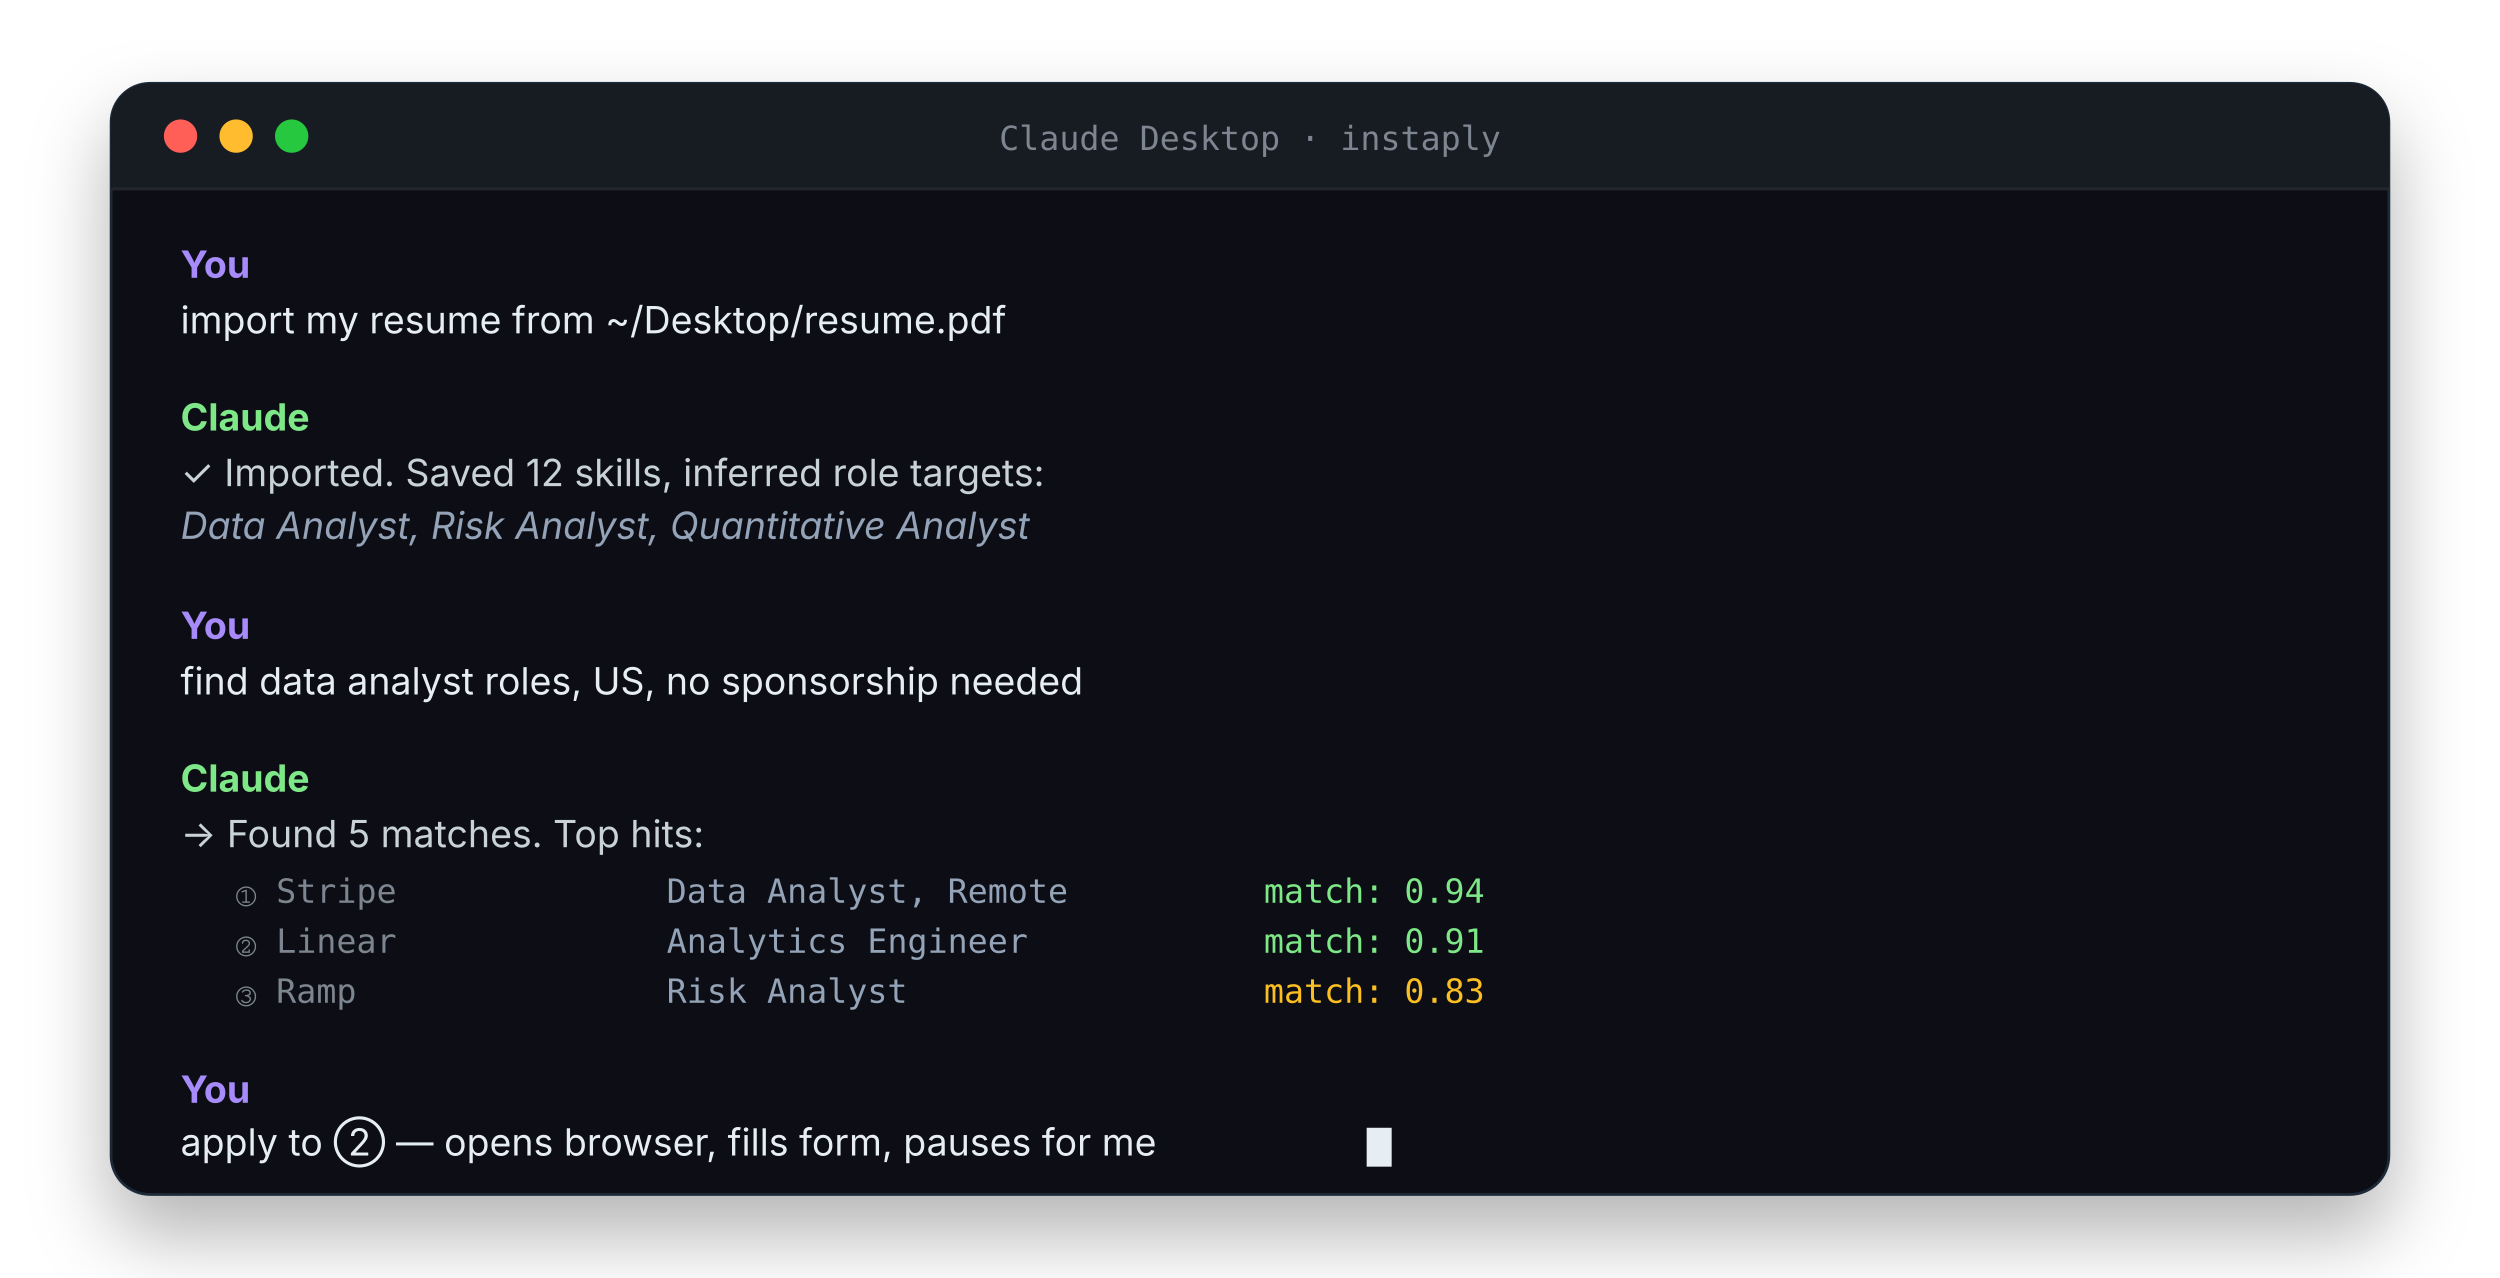
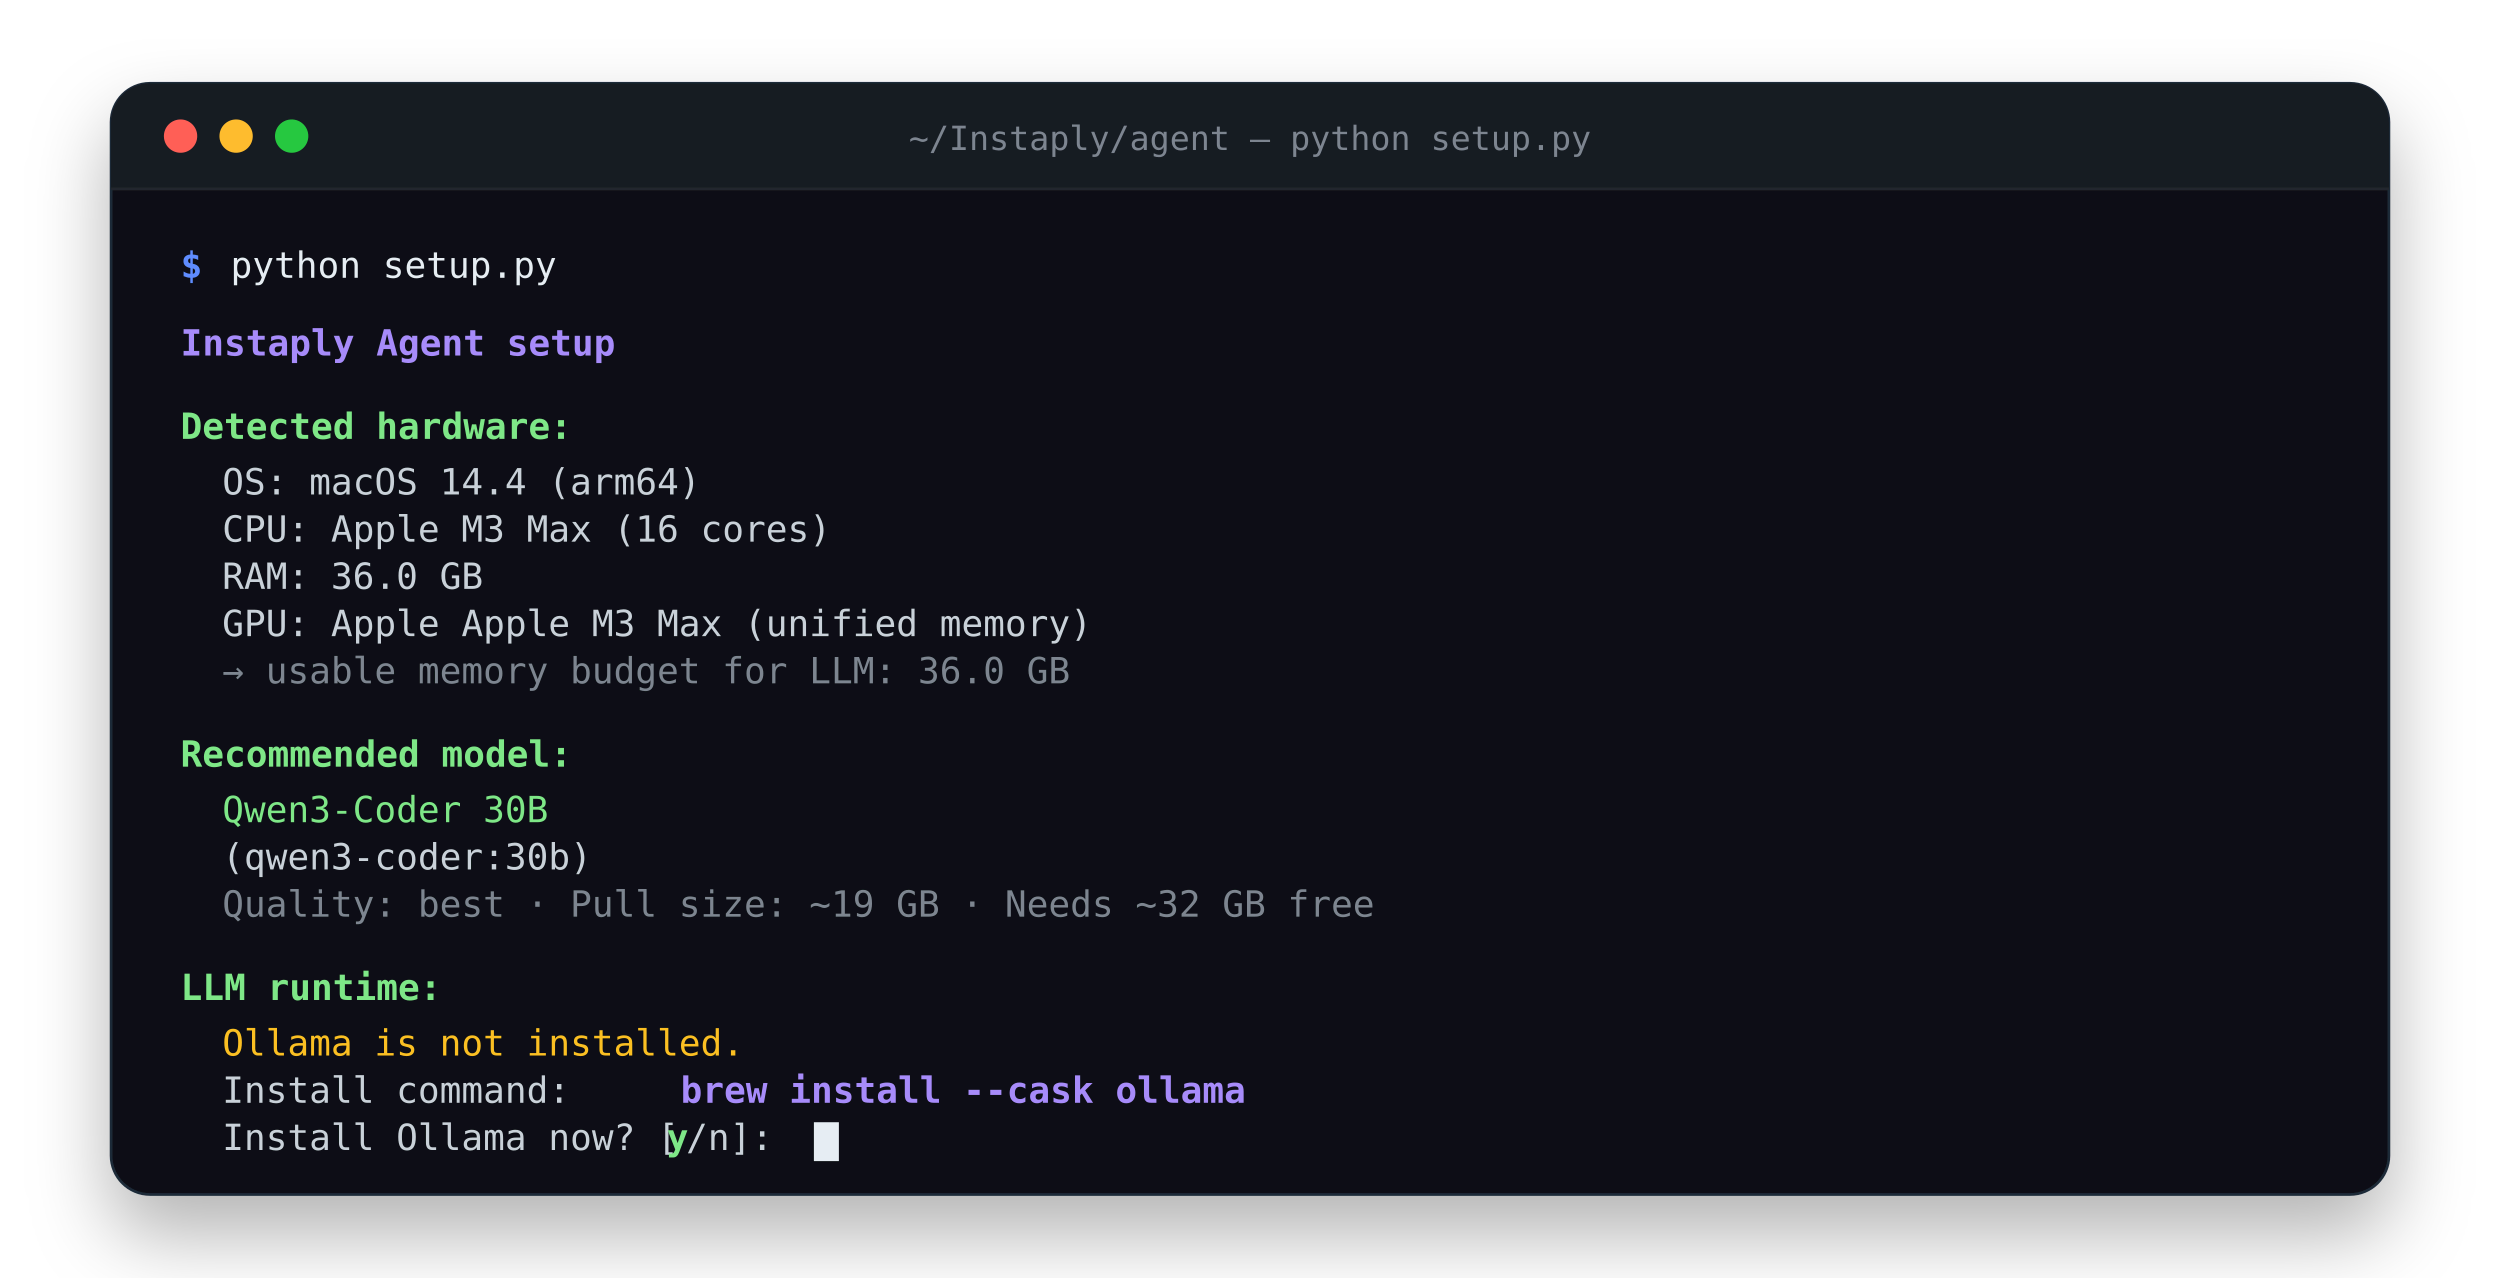
- <svg xmlns="http://www.w3.org/2000/svg" viewBox="0 0 900 460" width="900" height="460" role="img" aria-label="Instaply chat demo">
+ <svg xmlns="http://www.w3.org/2000/svg" viewBox="0 0 900 460" width="900" height="460" role="img" aria-label="Instaply setup wizard demo">
  <defs>
    <linearGradient id="term-bg" x1="0%" y1="0%" x2="0%" y2="100%">
      <stop offset="0%" stop-color="#0d1117" />
      <stop offset="100%" stop-color="#0a0d12" />
    </linearGradient>
    <filter id="shadow" x="-20%" y="-20%" width="140%" height="140%">
      <feDropShadow dx="0" dy="14" stdDeviation="14" flood-color="#000000" flood-opacity="0.3" />
    </filter>
  </defs>
  <g filter="url(#shadow)">
    <rect x="40" y="30" width="820" height="400" rx="14" fill="url(#term-bg)" stroke="#1f2937" stroke-width="1" />
    <rect x="40" y="30" width="820" height="38" rx="14" fill="#161b22" />
    <rect x="40" y="50" width="820" height="18" fill="#161b22" />
    <line x1="40" y1="68" x2="860" y2="68" stroke="#21262d" stroke-width="1" />
    <circle cx="65" cy="49" r="6" fill="#ff5f57" />
    <circle cx="85" cy="49" r="6" fill="#febc2e" />
    <circle cx="105" cy="49" r="6" fill="#28c840" />
-     <text x="450" y="54" text-anchor="middle" font-family="ui-monospace, 'SF Mono', Menlo, monospace" font-size="12" fill="#7d8590">Claude Desktop  ·  instaply</text>
-     <g font-family="Inter, -apple-system, sans-serif" font-size="13.5">
-       <text x="65" y="100" fill="#a78bfa" font-weight="700">You</text>
-       <text x="65" y="120" fill="#e6edf3">import my resume from ~/Desktop/resume.pdf</text>
-       <text x="65" y="155" fill="#7ee787" font-weight="700">Claude</text>
-       <text x="65" y="175" fill="#c9d1d9">✓ Imported. Saved 12 skills, inferred role targets:</text>
-       <text x="65" y="194" fill="#94a3b8" font-style="italic">  Data Analyst, Risk Analyst, Quantitative Analyst</text>
-       <text x="65" y="230" fill="#a78bfa" font-weight="700">You</text>
-       <text x="65" y="250" fill="#e6edf3">find data analyst roles, US, no sponsorship needed</text>
-       <text x="65" y="285" fill="#7ee787" font-weight="700">Claude</text>
-       <text x="65" y="305" fill="#c9d1d9">→ Found 5 matches. Top hits:</text>
-       <g font-family="ui-monospace, 'SF Mono', Menlo, Consolas, monospace" font-size="12">
-         <text x="85" y="325" fill="#7d8590">  ① Stripe</text>
-         <text x="240" y="325" fill="#94a3b8">Data Analyst, Remote</text>
-         <text x="455" y="325" fill="#7ee787">match: 0.94</text>
-         <text x="85" y="343" fill="#7d8590">  ② Linear</text>
-         <text x="240" y="343" fill="#94a3b8">Analytics Engineer</text>
-         <text x="455" y="343" fill="#7ee787">match: 0.91</text>
-         <text x="85" y="361" fill="#7d8590">  ③ Ramp</text>
-         <text x="240" y="361" fill="#94a3b8">Risk Analyst</text>
-         <text x="455" y="361" fill="#fbbf24">match: 0.83</text>
-       </g>
-       <text x="65" y="397" fill="#a78bfa" font-weight="700">You</text>
-       <text x="65" y="416" fill="#e6edf3">apply to ② — opens browser, fills form, pauses for me</text>
-       <rect x="492" y="406" width="9" height="14" fill="#e6edf3">
+     <text x="450" y="54" text-anchor="middle" font-family="ui-monospace, 'SF Mono', Menlo, monospace" font-size="12" fill="#7d8590">~/Instaply/agent — python setup.py</text>
+     <g font-family="ui-monospace, 'SF Mono', Menlo, Consolas, monospace" font-size="13">
+       <text x="65" y="100" fill="#5f8cff" font-weight="700">$ </text>
+       <text x="83" y="100" fill="#e6edf3">python setup.py</text>
+       <text x="65" y="128" fill="#a78bfa" font-weight="700">Instaply Agent setup</text>
+       <text x="65" y="158" fill="#7ee787" font-weight="700">Detected hardware:</text>
+       <text x="80" y="178" fill="#c9d1d9">  OS:   macOS 14.4 (arm64)</text>
+       <text x="80" y="195" fill="#c9d1d9">  CPU:  Apple M3 Max (16 cores)</text>
+       <text x="80" y="212" fill="#c9d1d9">  RAM:  36.0 GB</text>
+       <text x="80" y="229" fill="#c9d1d9">  GPU:  Apple Apple M3 Max (unified memory)</text>
+       <text x="80" y="246" fill="#7d8590">  → usable memory budget for LLM: 36.0 GB</text>
+       <text x="65" y="276" fill="#7ee787" font-weight="700">Recommended model:</text>
+       <text x="80" y="296" fill="#7ee787">  Qwen3-Coder 30B</text>
+       <text x="80" y="313" fill="#c9d1d9"> (qwen3-coder:30b)</text>
+       <text x="80" y="330" fill="#7d8590">  Quality: best · Pull size: ~19 GB · Needs ~32 GB free</text>
+       <text x="65" y="360" fill="#7ee787" font-weight="700">LLM runtime:</text>
+       <text x="80" y="380" fill="#fbbf24">  Ollama is not installed.</text>
+       <text x="80" y="397" fill="#c9d1d9">  Install command: </text>
+       <text x="245" y="397" fill="#a78bfa" font-weight="700">brew install --cask ollama</text>
+       <text x="80" y="414" fill="#c9d1d9">  Install Ollama now? [</text>
+       <text x="240" y="414" fill="#7ee787" font-weight="700">y</text>
+       <text x="247" y="414" fill="#c9d1d9">/n]: </text>
+       <rect x="293" y="404" width="9" height="14" fill="#e6edf3">
        <animate attributeName="opacity" values="1;0;1" dur="1.1s" repeatCount="indefinite" />
      </rect>
    </g>
  </g>
</svg>
